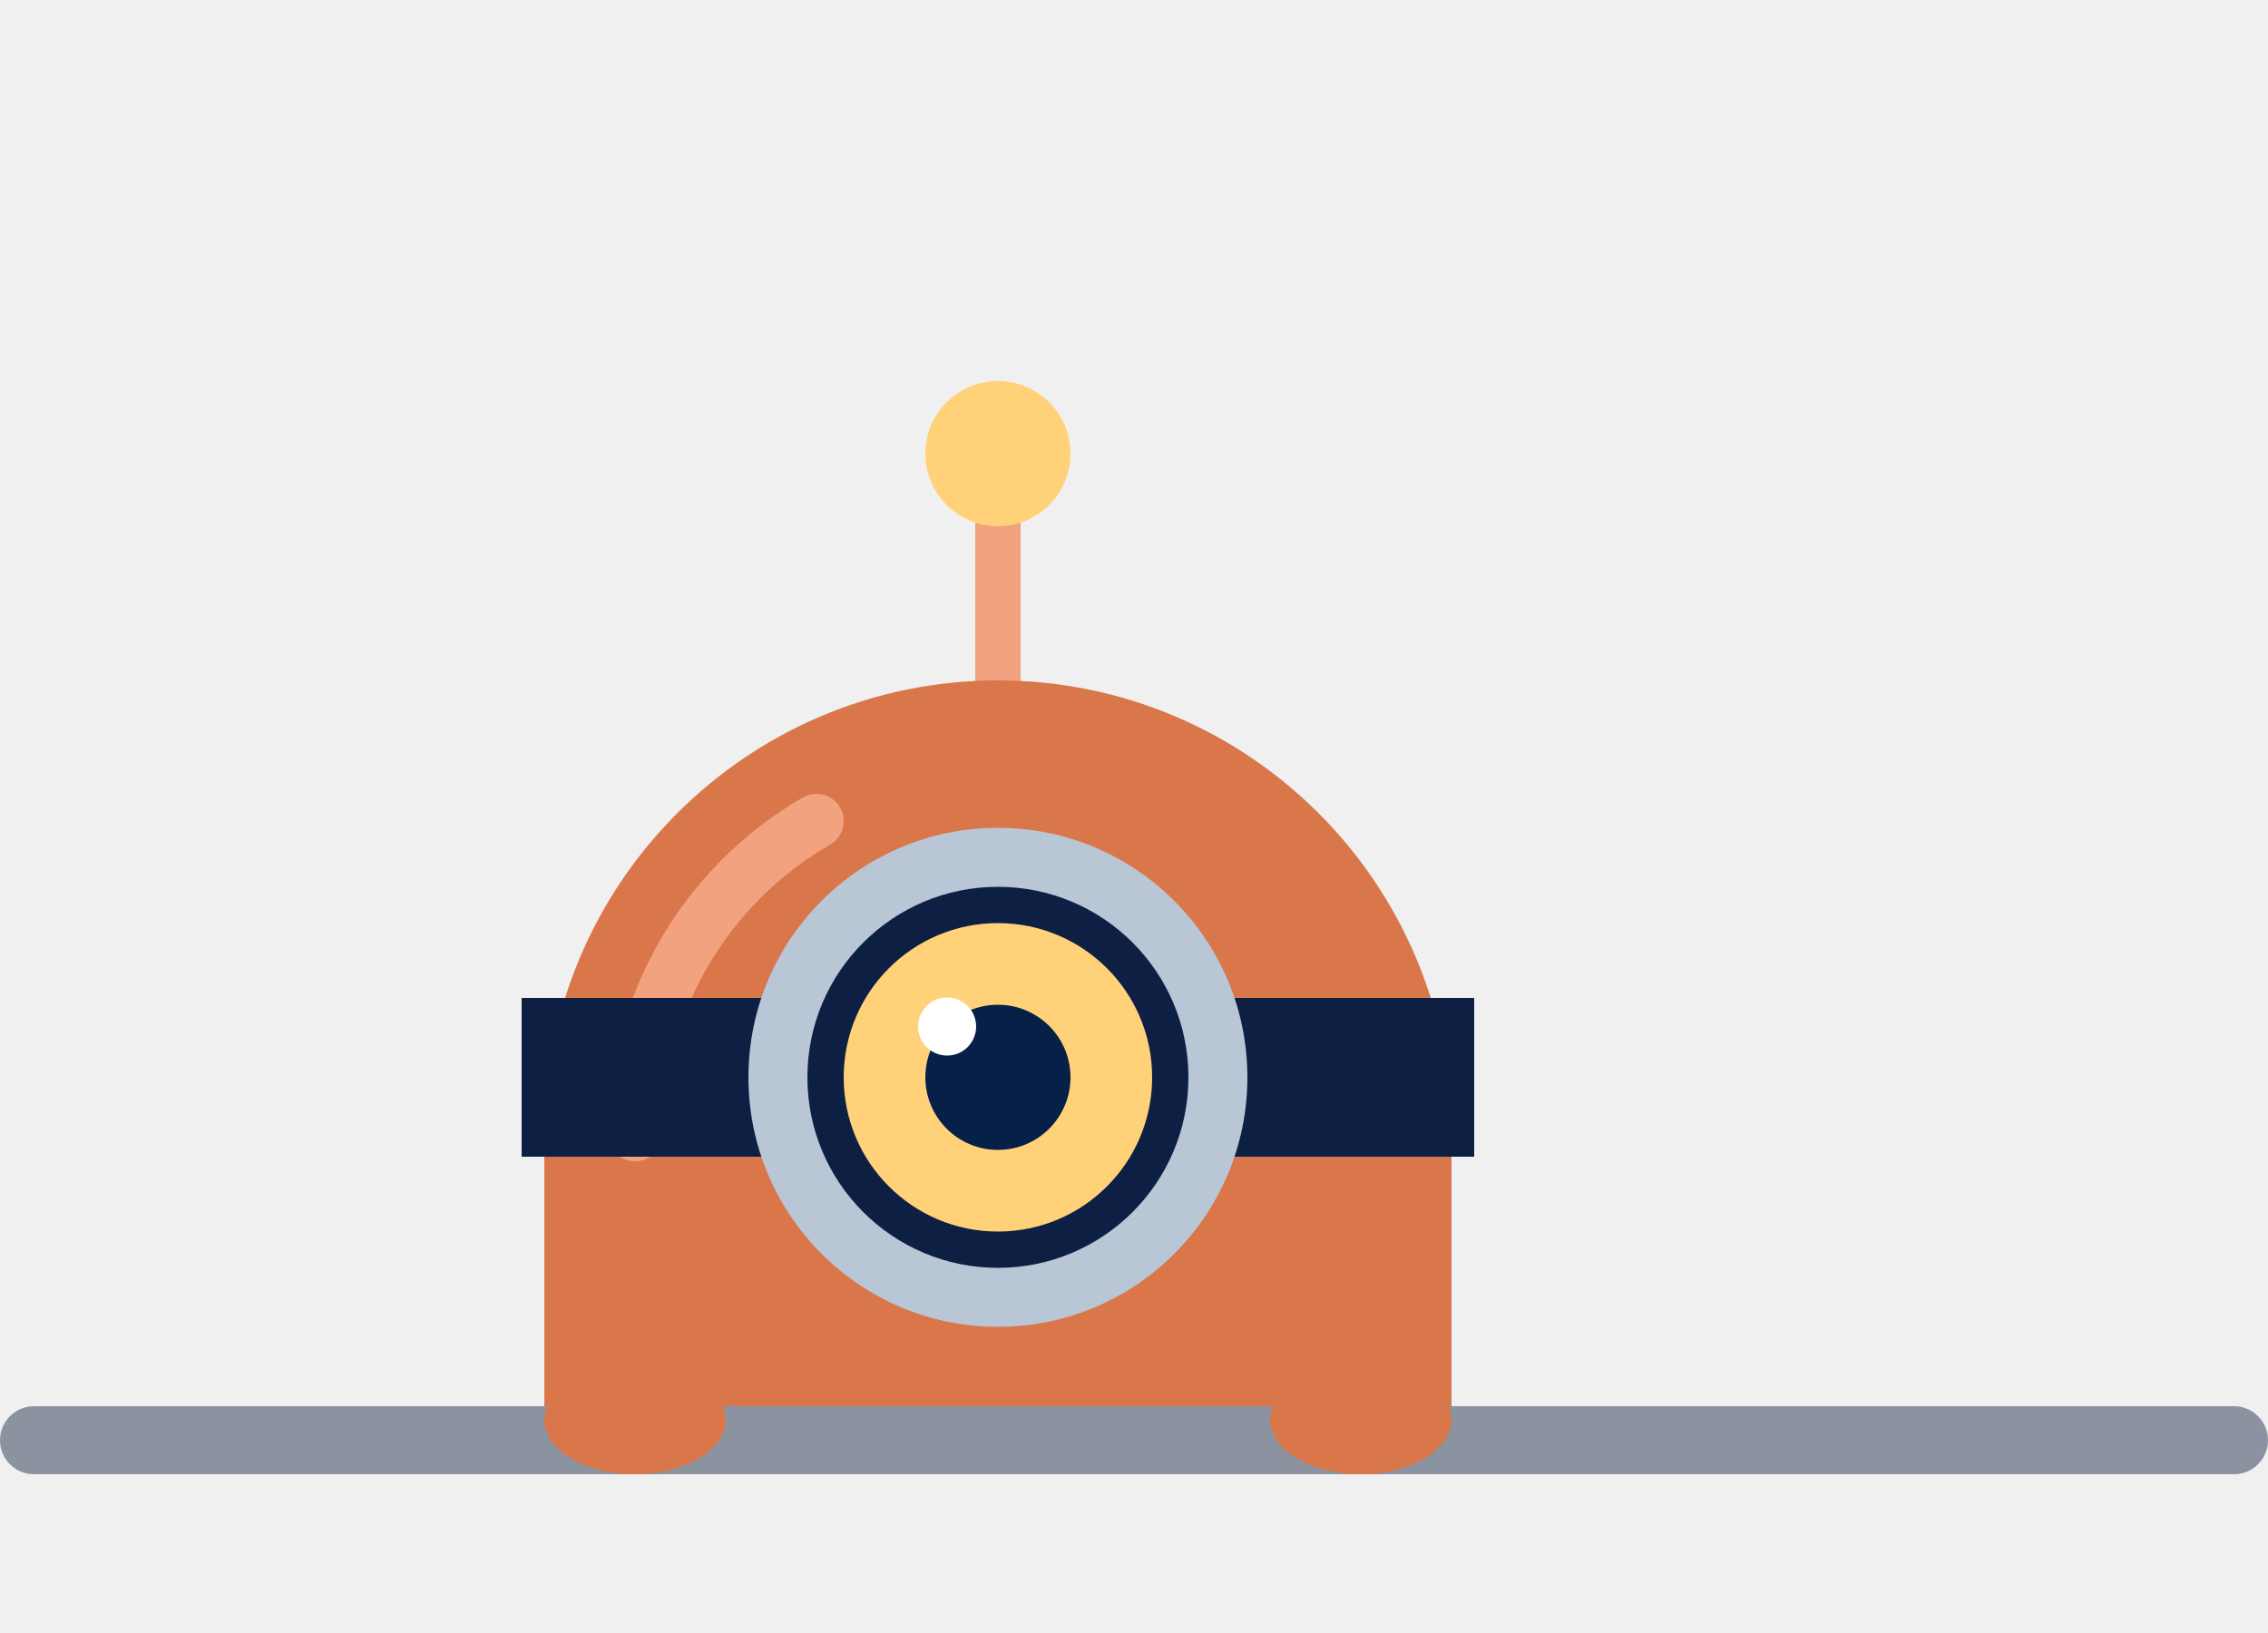
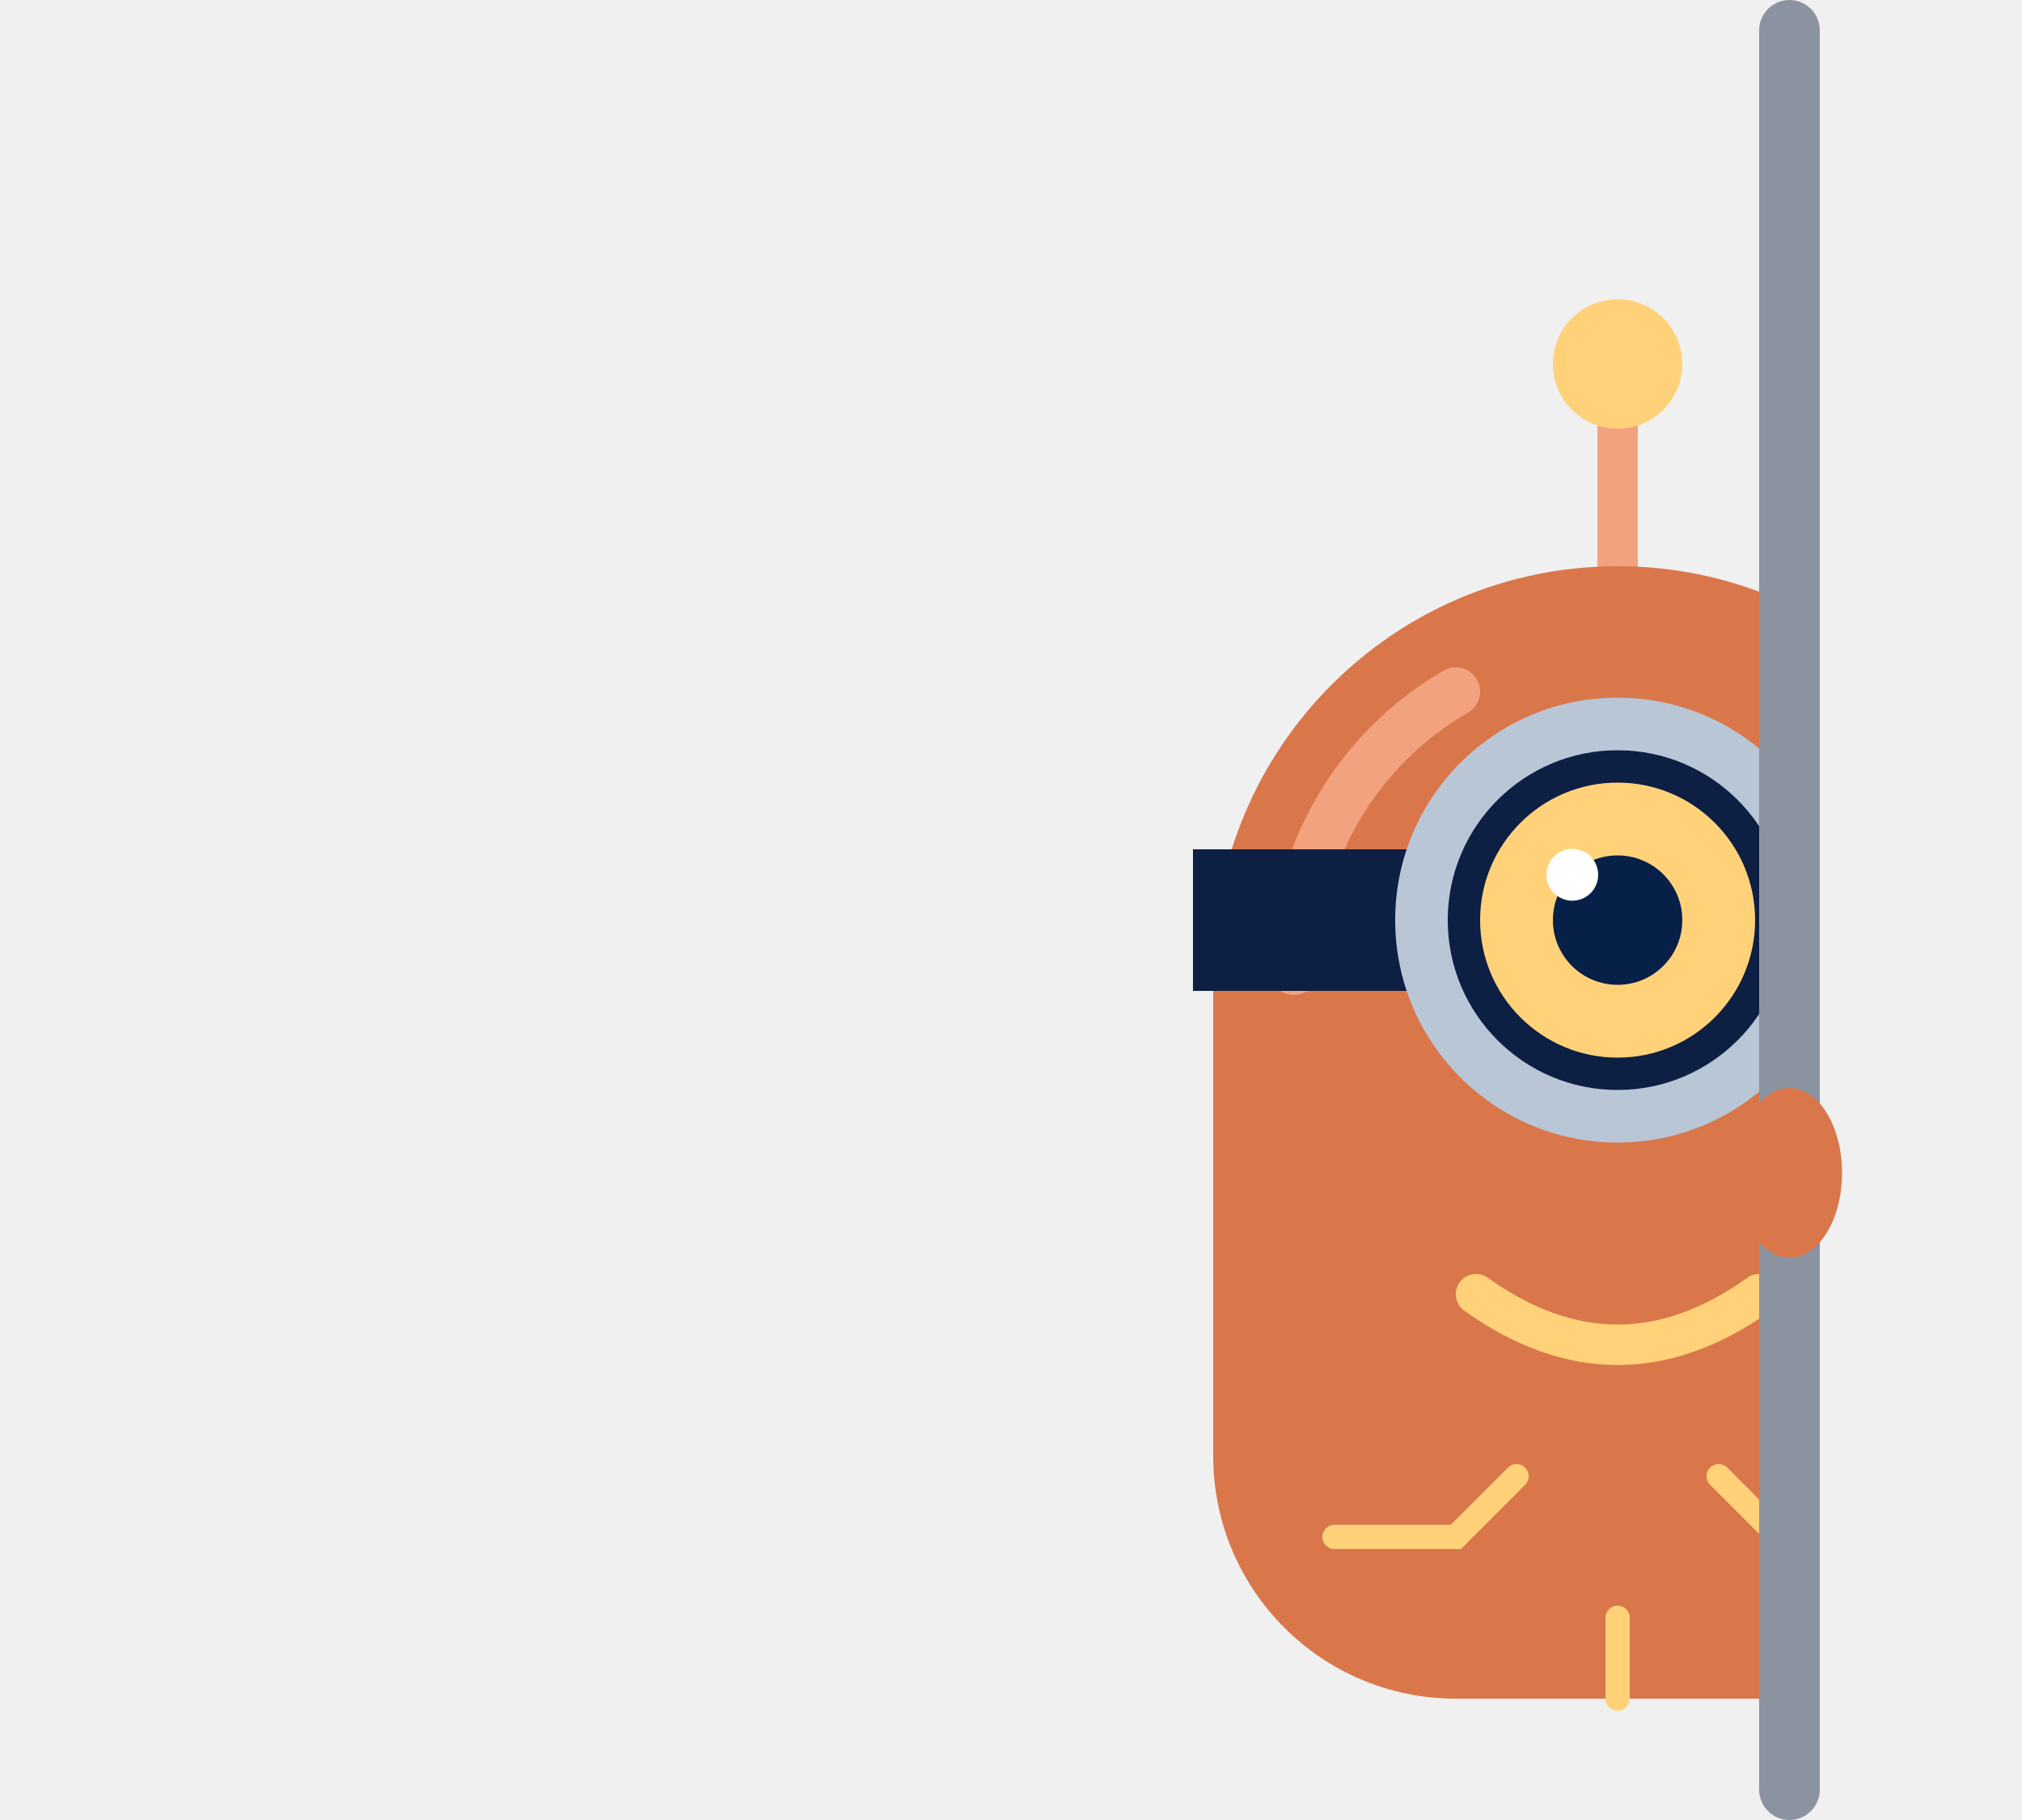
- <svg xmlns="http://www.w3.org/2000/svg" viewBox="10 0 100 72" width="200" height="144">
-   <clipPath id="above-claude">
-     <rect x="0" y="0" width="120" height="62" />
+ <svg xmlns="http://www.w3.org/2000/svg" viewBox="0 0 100 90" width="180" height="162">
+   <clipPath id="side-claude">
+     <rect x="0" y="0" width="87" height="90" />
  </clipPath>
-   <g clip-path="url(#above-claude)">
+   <g clip-path="url(#side-claude)">
    <g>
-       <animateTransform attributeName="transform" type="translate" dur="0.9s" begin="0.4s" fill="freeze" values="0 40;0 -3;0 0" keyTimes="0;0.7;1" additive="sum" />
-       <animateTransform attributeName="transform" type="translate" dur="6s" begin="1.9s" repeatCount="indefinite" values="0 0;0 0;0 -2;0 0;0 -2;0 0" keyTimes="0;0.6;0.66;0.72;0.78;0.84" additive="sum" />
-       <g>
-         <path d="M54,22 V30" stroke="#F2A27E" stroke-width="2" fill="none" stroke-opacity="1" stroke-linecap="round" />
-         <circle cx="54" cy="20" r="3.2" fill="#FFD27A" />
-         <path d="M34,50 A20,20 0,0 1,74 50 V74 A12,12 0,0 1,62 86 H46 A12,12 0,0 1,34 74 Z" fill="#D9774B" />
-         <path d="M38,50 A16,16 0,0 1,46 36.2" stroke="#F2A27E" stroke-width="2.4" fill="none" stroke-opacity="1" stroke-linecap="round" />
-         <path d="M40,78 H46 L49,75 M68,78 H62 L59,75 M54,82 V86" stroke="#FFD27A" stroke-width="1.2" fill="none" stroke-opacity="1" stroke-linecap="round" />
-         <rect x="33" y="44" width="42" height="7" rx="0" fill="#0E1F44" />
-         <circle cx="54" cy="47.5" r="11" fill="#B9C6D6" />
-         <circle cx="54" cy="47.5" r="8.4" fill="#0E1F44" />
-         <circle cx="54" cy="47.5" r="6.8" fill="#FFD27A" />
-         <path d="M47,66 Q54,71 61,66" stroke="#FFD27A" stroke-width="2" fill="none" stroke-opacity="1" stroke-linecap="round" />
+       <animateTransform attributeName="transform" type="translate" values="34 0;-2 0;0 0" keyTimes="0;0.7;1" dur="0.9s" begin="0.3s" fill="freeze" />
+       <g transform="translate(26 -2)">
        <g>
-           <animateTransform attributeName="transform" type="translate" dur="5s" begin="0.4s" repeatCount="indefinite" values="0 0;0 0;-2.4 0.4;-2.4 0.4;2.4 0.4;2.4 0.4;0 0" keyTimes="0;0.2;0.3;0.5;0.6;0.85;1" />
-           <circle cx="54" cy="47.5" r="3.2" fill="#062048" />
-           <circle cx="51.76" cy="45.26" r="1.28" fill="#FFFFFF" />
+           <animateTransform attributeName="transform" type="rotate" values="-12 54 70;-24 54 70;-12 54 70" dur="4.5s" begin="0s" repeatCount="indefinite" />
+           <path d="M54,22 V30" stroke="#F2A27E" stroke-width="2" fill="none" stroke-opacity="1" stroke-linecap="round" />
+           <circle cx="54" cy="20" r="3.2" fill="#FFD27A" />
+           <path d="M34,50 A20,20 0,0 1,74 50 V74 A12,12 0,0 1,62 86 H46 A12,12 0,0 1,34 74 Z" fill="#D9774B" />
+           <path d="M38,50 A16,16 0,0 1,46 36.2" stroke="#F2A27E" stroke-width="2.4" fill="none" stroke-opacity="1" stroke-linecap="round" />
+           <path d="M40,78 H46 L49,75 M68,78 H62 L59,75 M54,82 V86" stroke="#FFD27A" stroke-width="1.2" fill="none" stroke-opacity="1" stroke-linecap="round" />
+           <rect x="33" y="44" width="42" height="7" rx="0" fill="#0E1F44" />
+           <circle cx="54" cy="47.5" r="11" fill="#B9C6D6" />
+           <circle cx="54" cy="47.5" r="8.4" fill="#0E1F44" />
+           <circle cx="54" cy="47.5" r="6.8" fill="#FFD27A" />
+           <path d="M47,66 Q54,71 61,66" stroke="#FFD27A" stroke-width="2" fill="none" stroke-opacity="1" stroke-linecap="round" />
+           <g>
+             <animateTransform attributeName="transform" type="translate" values="0 0;0 0;-2.4 0.4;-2.4 0.4;2.4 0.4;2.4 0.4;0 0" keyTimes="0;0.2;0.3;0.5;0.6;0.85;1" dur="5s" begin="0s" repeatCount="indefinite" />
+             <circle cx="54" cy="47.5" r="3.2" fill="#062048" />
+             <circle cx="51.76" cy="45.26" r="1.28" fill="#FFFFFF" />
+           </g>
+           <clipPath id="glass-claude-54">
+             <circle cx="54" cy="47.5" r="6.8" />
+           </clipPath>
+           <rect clip-path="url(#glass-claude-54)" x="47.2" y="40.7" width="13.6" height="0" fill="#D9774B">
+             <animate attributeName="height" values="0;0;13.6;0" keyTimes="0;0.92;0.96;1" dur="4.3s" repeatCount="indefinite" />
+           </rect>
        </g>
-         <clipPath id="glass-claude-54">
-           <circle cx="54" cy="47.5" r="6.8" />
-         </clipPath>
-         <rect clip-path="url(#glass-claude-54)" x="47.2" y="40.7" width="13.6" height="0" fill="#D9774B">
-           <animate attributeName="height" dur="4.3s" begin="0.4s" repeatCount="indefinite" values="0;0;13.6;0" keyTimes="0;0.92;0.96;1" />
-         </rect>
      </g>
    </g>
  </g>
-   <text x="84" y="34" font-family="Comic Sans MS, Chalkboard, sans-serif" font-size="9" fill="#F2A27E" opacity="0">hee hee!<animate attributeName="opacity" dur="6s" begin="1.9s" repeatCount="indefinite" values="0;0;1;1;0" keyTimes="0;0.6;0.65;0.85;0.9" />
+   <rect x="87" y="0" width="3" height="90" rx="1.5" fill="#8B93A1" />
+   <g>
+     <ellipse cx="88.5" cy="58" rx="2.6" ry="4.2" fill="#D9774B" />
+     <animateTransform attributeName="transform" type="rotate" values="0 88.5 62;0 88.5 62;-28 88.5 62;0 88.5 62;-28 88.5 62;0 88.5 62" keyTimes="0;0.6;0.68;0.76;0.84;0.92" dur="5s" begin="1.2s" repeatCount="indefinite" />
+   </g>
+   <text x="4" y="20" font-family="Comic Sans MS, Chalkboard, sans-serif" font-size="9" fill="#F2A27E" opacity="0">hee hee!<animate attributeName="opacity" values="0;0;1;1;0" keyTimes="0;0.55;0.6;0.9;0.95;1" dur="5s" begin="1s" repeatCount="indefinite" />
  </text>
-   <rect x="10" y="62" width="100" height="3" rx="1.5" fill="#8B93A1" />
-   <ellipse cx="38" cy="62.6" rx="4" ry="2.4" fill="#D9774B" />
-   <ellipse cx="70" cy="62.6" rx="4" ry="2.4" fill="#D9774B" />
</svg>
